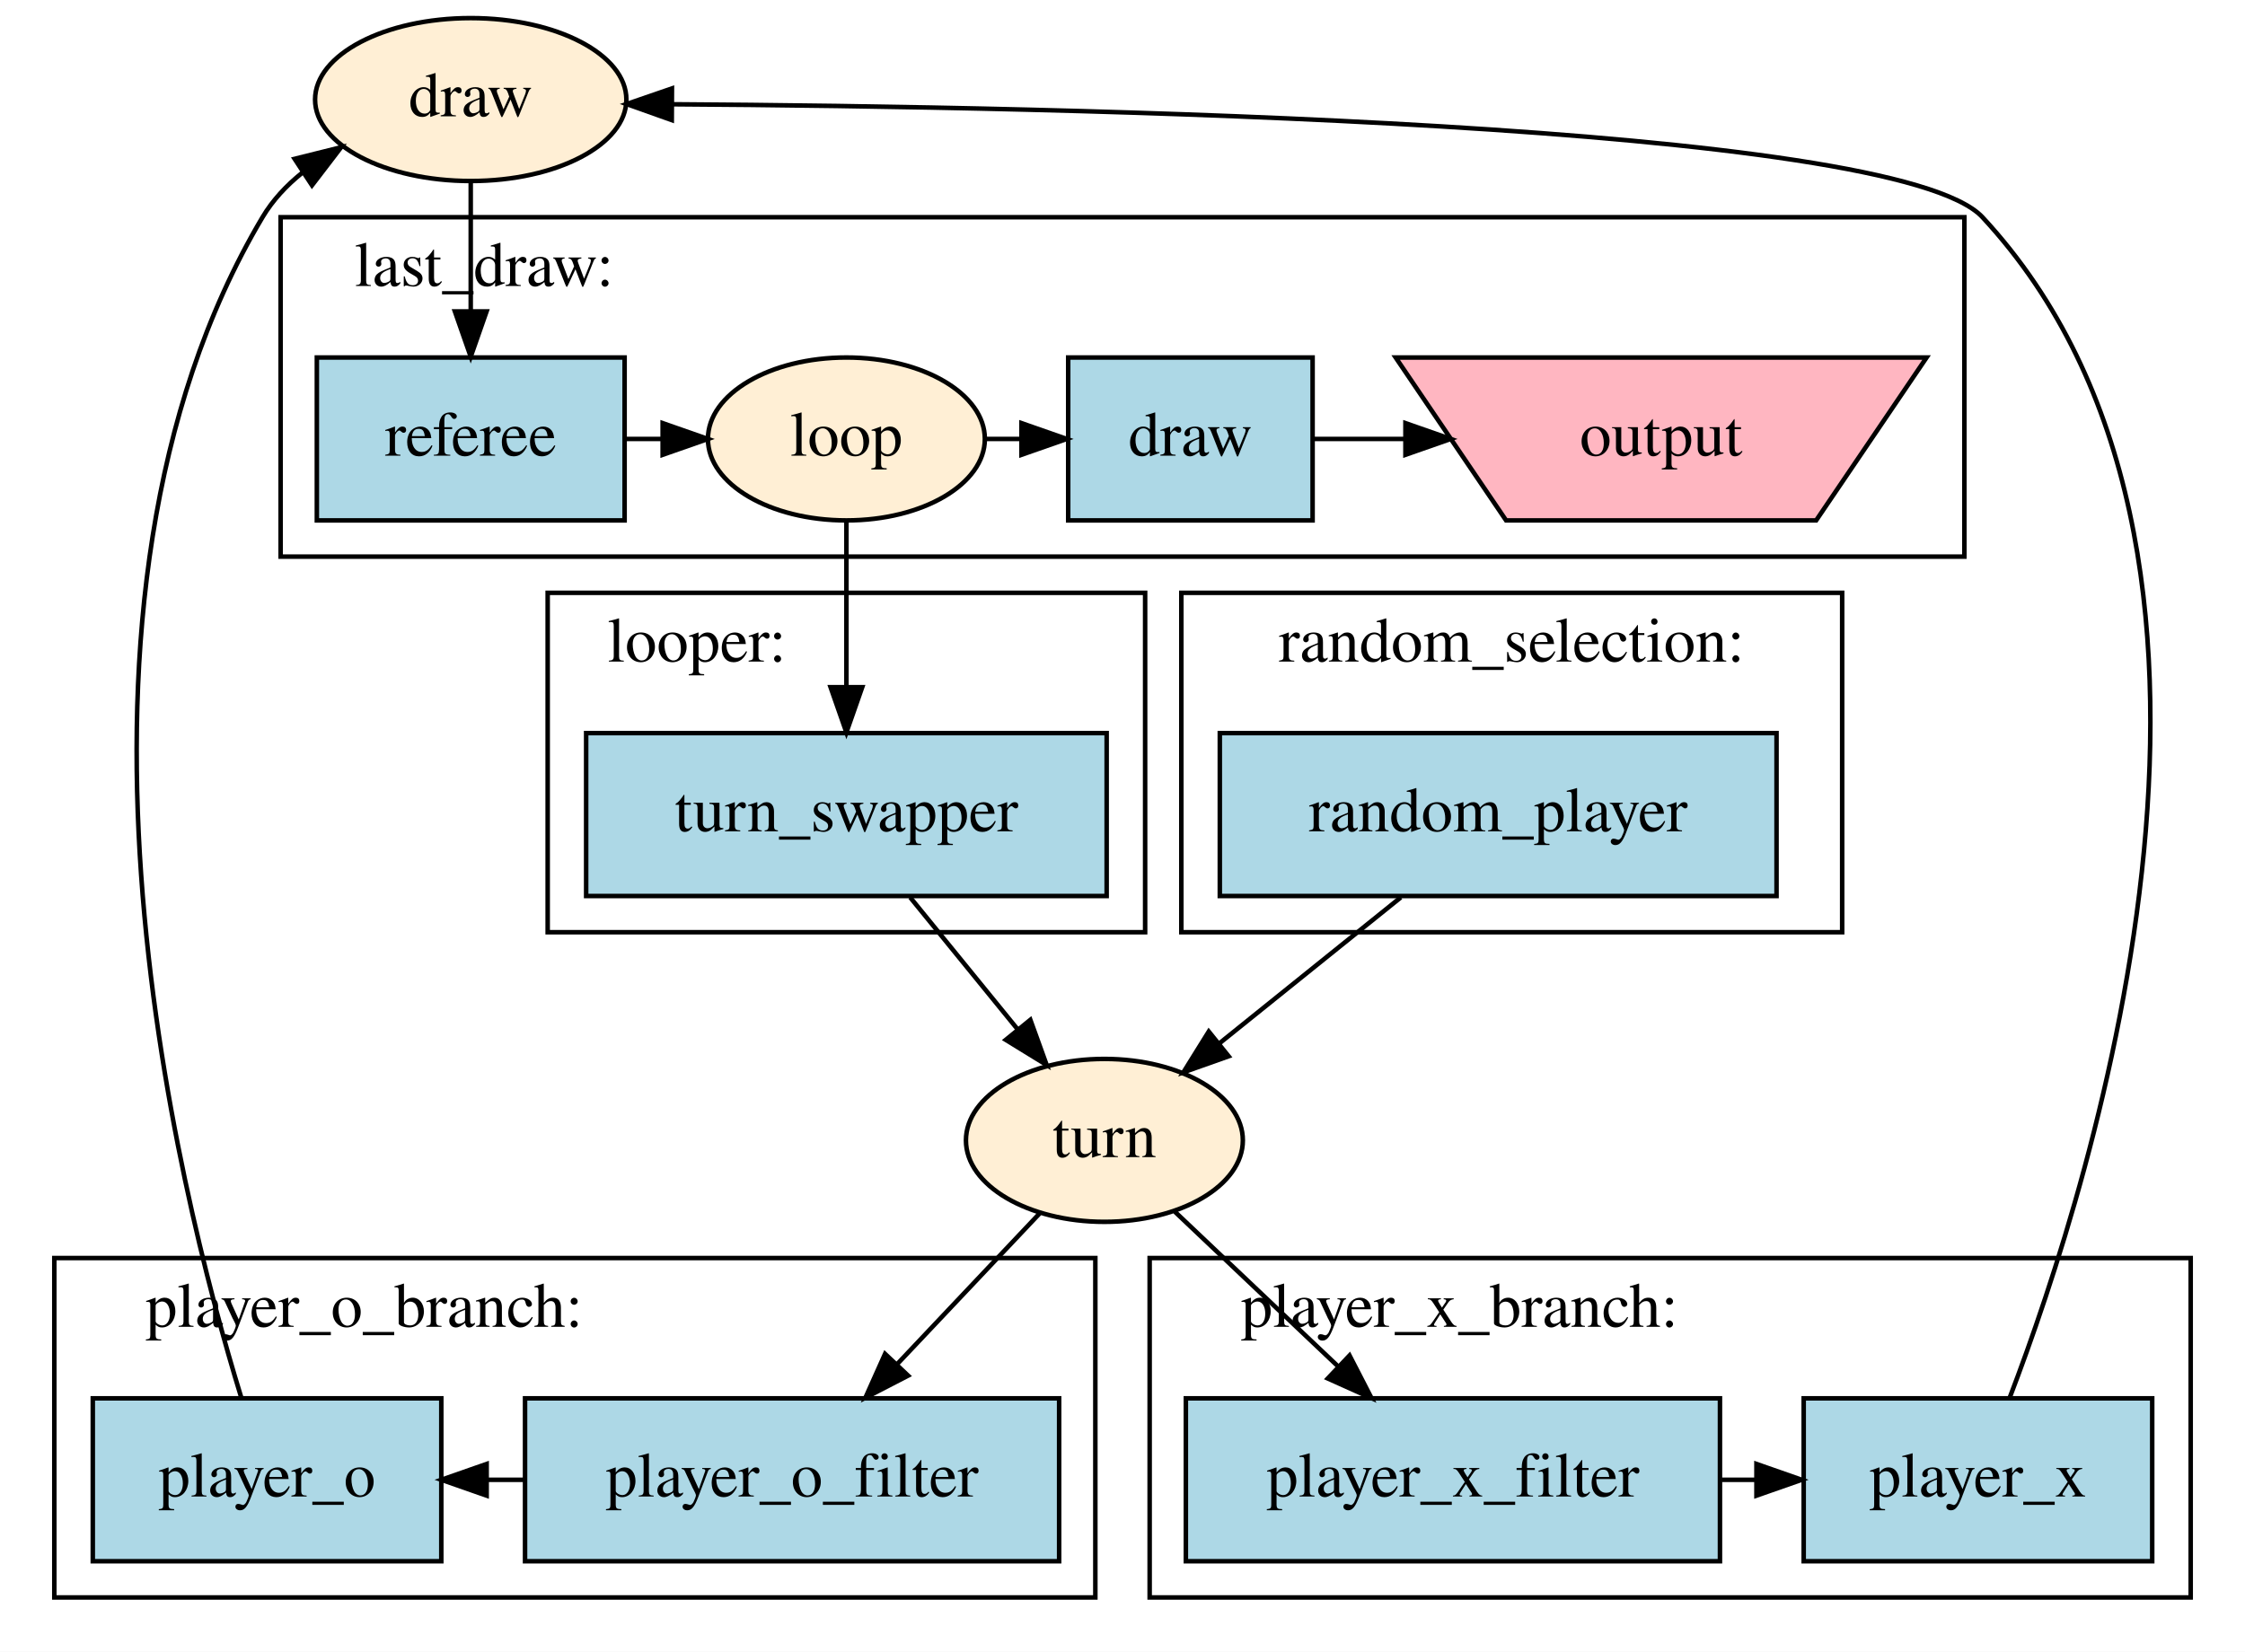
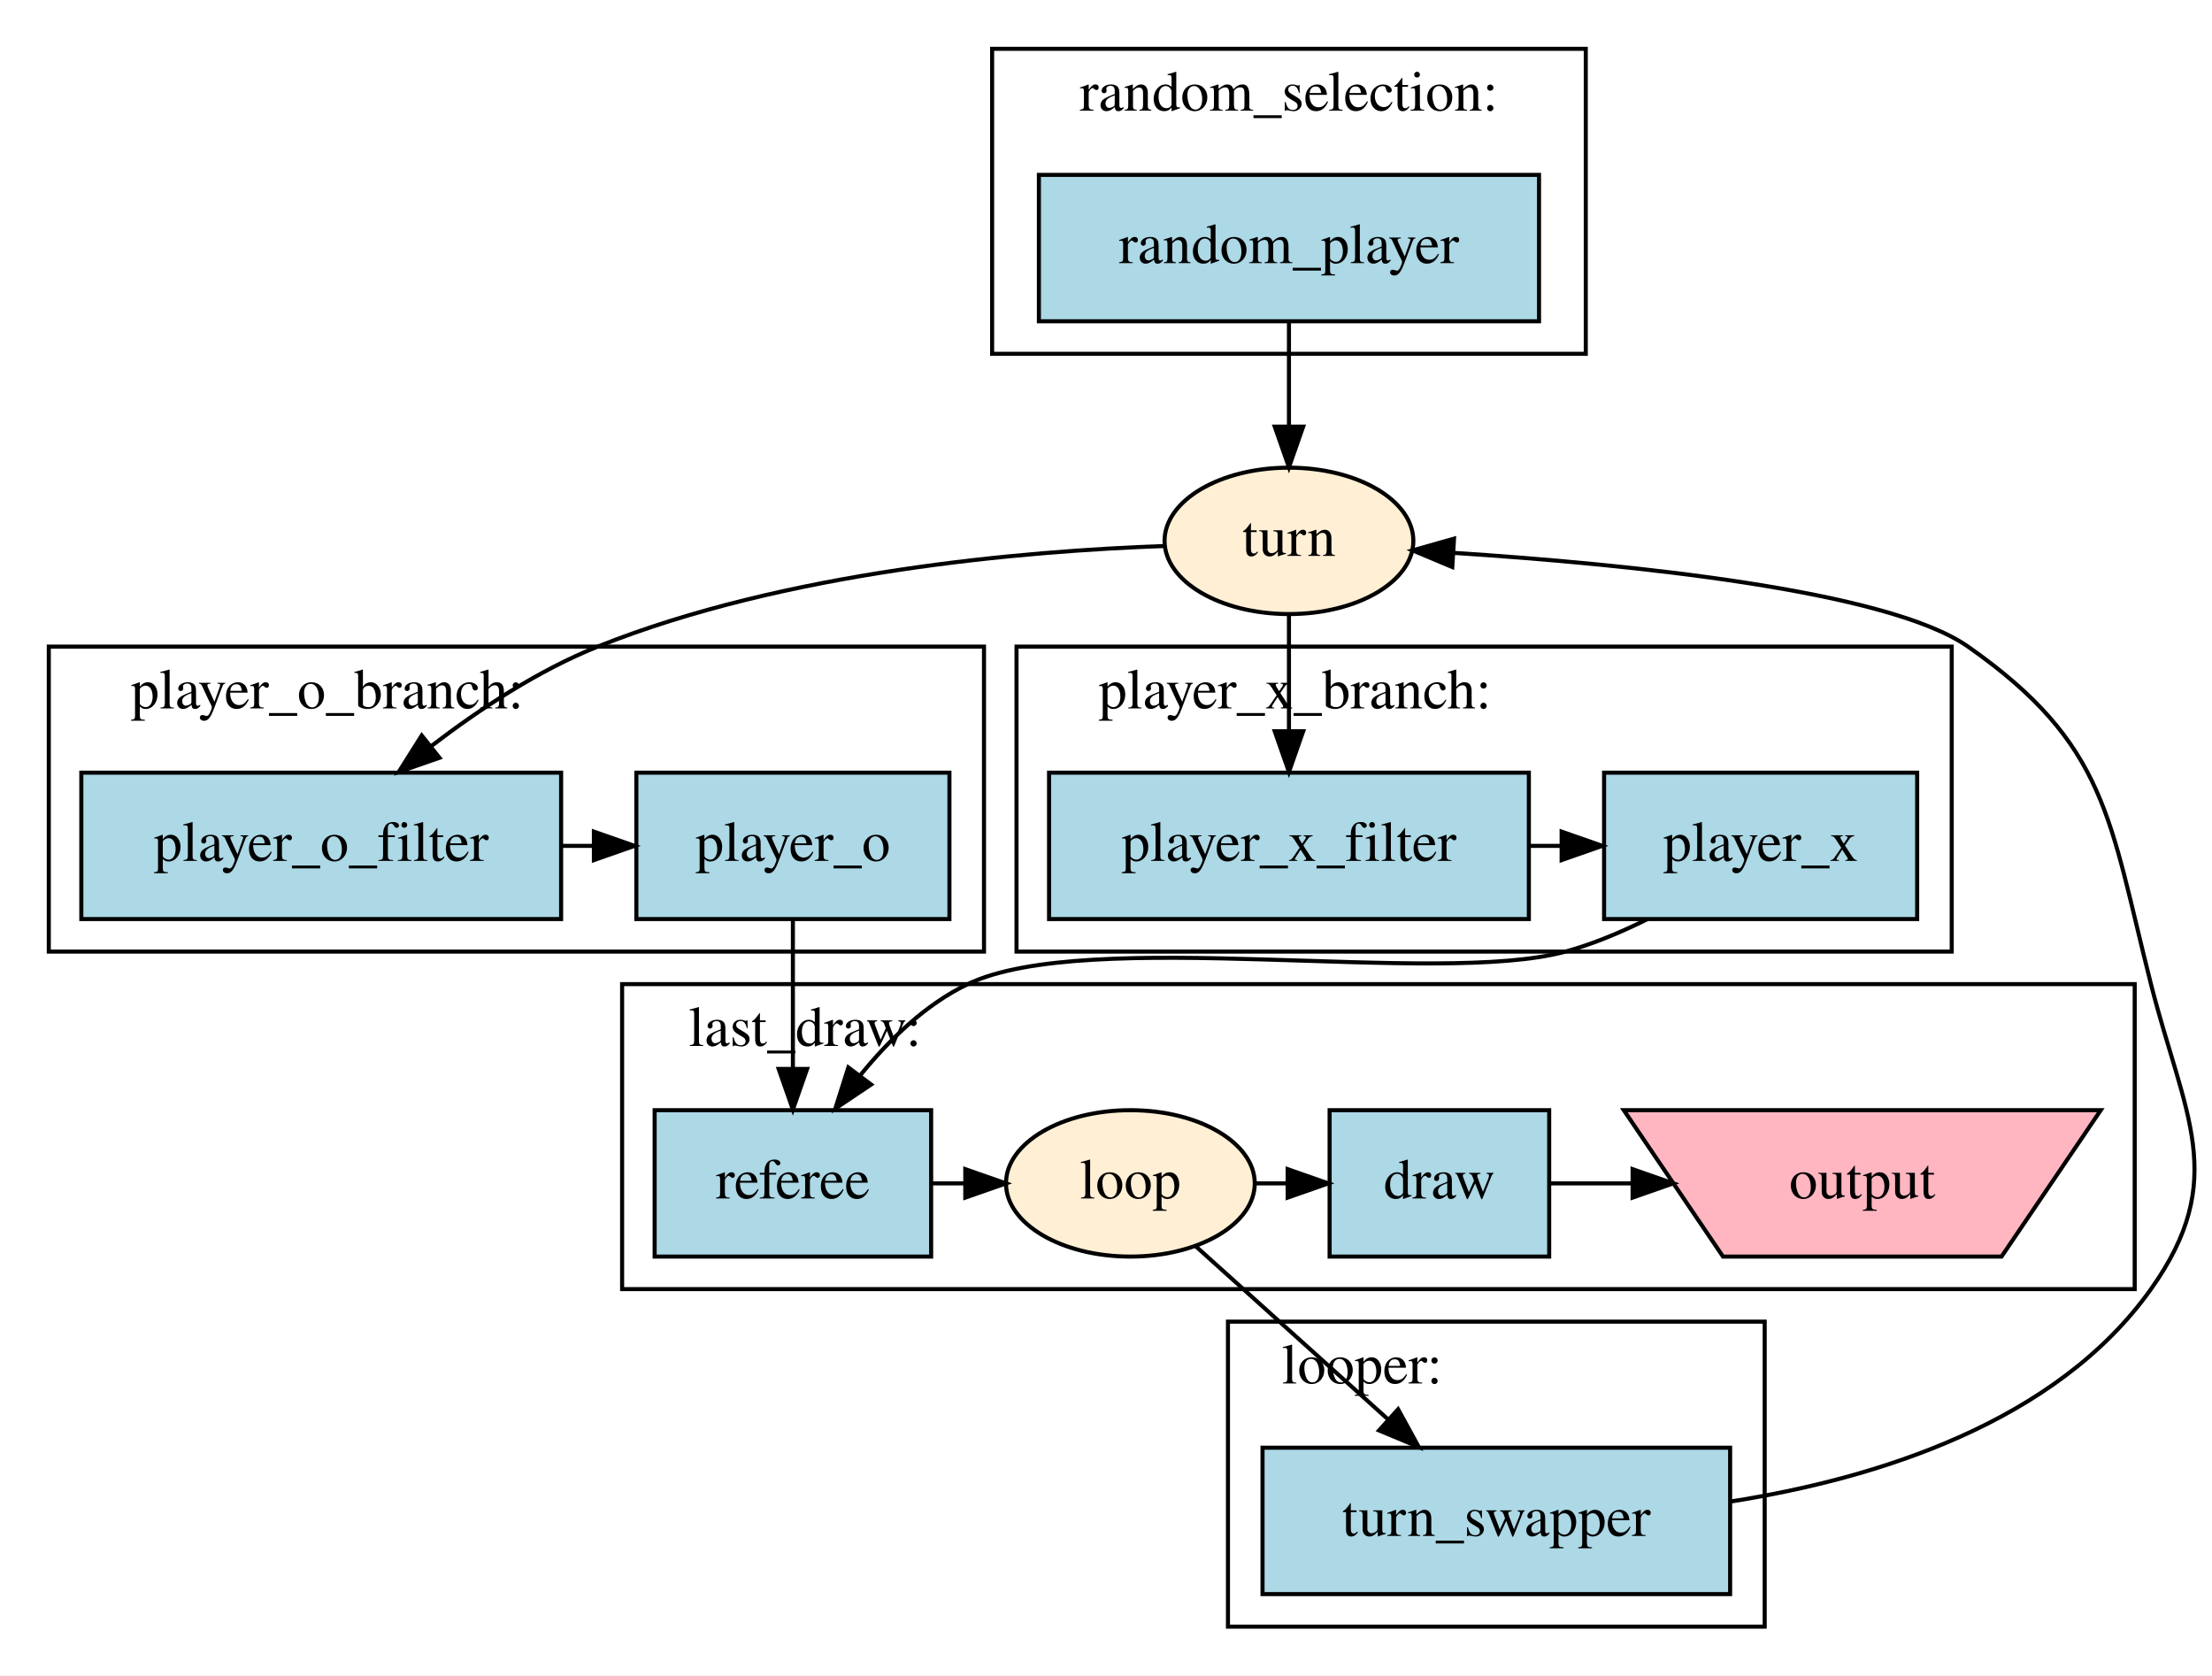
- <svg xmlns="http://www.w3.org/2000/svg" width="496pt" height="365pt" viewBox="0.00 0.00 496.00 365.00">
-   <g id="graph0" class="graph" transform="scale(1 1) rotate(0) translate(4 361)">
-     <polygon fill="white" stroke="transparent" points="-4,4 -4,-361 492,-361 492,4 -4,4" />
+ <svg xmlns="http://www.w3.org/2000/svg" width="544pt" height="412pt" viewBox="0.00 0.00 544.01 412.00">
+   <g id="graph0" class="graph" transform="scale(1 1) rotate(0) translate(4 408)">
+     <polygon fill="white" stroke="transparent" points="-4,4 -4,-408 540.01,-408 540.01,4 -4,4" />
    <g id="clust2" class="cluster">
-       <polygon fill="none" stroke="black" points="117,-155 117,-230 249,-230 249,-155 117,-155" />
-       <text text-anchor="middle" x="150" y="-214.8" font-family="Times,serif" font-size="14.00">looper:</text>
+       <polygon fill="none" stroke="black" points="298,-8 298,-83 430,-83 430,-8 298,-8" />
+       <text text-anchor="middle" x="331" y="-67.8" font-family="Times,serif" font-size="14.00">looper:</text>
    </g>
    <g id="clust3" class="cluster">
-       <polygon fill="none" stroke="black" points="8,-8 8,-83 238,-83 238,-8 8,-8" />
-       <text text-anchor="middle" x="76.5" y="-67.8" font-family="Times,serif" font-size="14.00">player_o_branch:</text>
+       <polygon fill="none" stroke="black" points="8,-174 8,-249 238,-249 238,-174 8,-174" />
+       <text text-anchor="middle" x="76.5" y="-233.8" font-family="Times,serif" font-size="14.00">player_o_branch:</text>
    </g>
    <g id="clust4" class="cluster">
-       <polygon fill="none" stroke="black" points="250,-8 250,-83 480,-83 480,-8 250,-8" />
-       <text text-anchor="middle" x="318.5" y="-67.8" font-family="Times,serif" font-size="14.00">player_x_branch:</text>
+       <polygon fill="none" stroke="black" points="246,-174 246,-249 476,-249 476,-174 246,-174" />
+       <text text-anchor="middle" x="314.5" y="-233.8" font-family="Times,serif" font-size="14.00">player_x_branch:</text>
    </g>
    <g id="clust5" class="cluster">
-       <polygon fill="none" stroke="black" points="257,-155 257,-230 403,-230 403,-155 257,-155" />
-       <text text-anchor="middle" x="330" y="-214.8" font-family="Times,serif" font-size="14.00">random_selection:</text>
+       <polygon fill="none" stroke="black" points="240,-321 240,-396 386,-396 386,-321 240,-321" />
+       <text text-anchor="middle" x="313" y="-380.8" font-family="Times,serif" font-size="14.00">random_selection:</text>
    </g>
    <g id="clust6" class="cluster">
-       <polygon fill="none" stroke="black" points="58,-238 58,-313 430,-313 430,-238 58,-238" />
-       <text text-anchor="middle" x="103" y="-297.8" font-family="Times,serif" font-size="14.00">last_draw:</text>
+       <polygon fill="none" stroke="black" points="149,-91 149,-166 521,-166 521,-91 149,-91" />
+       <text text-anchor="middle" x="194" y="-150.8" font-family="Times,serif" font-size="14.00">last_draw:</text>
    </g>
    <g id="node1" class="node">
-       <ellipse fill="papayawhip" stroke="black" cx="100" cy="-339" rx="34.39" ry="18" />
-       <text text-anchor="middle" x="100" y="-335.3" font-family="Times,serif" font-size="14.00">draw</text>
+       <ellipse fill="papayawhip" stroke="black" cx="313" cy="-275" rx="30.59" ry="18" />
+       <text text-anchor="middle" x="313" y="-271.3" font-family="Times,serif" font-size="14.00">turn</text>
+     </g>
+     <g id="node3" class="node">
+       <polygon fill="lightblue" stroke="black" points="134,-218 16,-218 16,-182 134,-182 134,-218" />
+       <text text-anchor="middle" x="75" y="-196.3" font-family="Times,serif" font-size="14.00">player_o_filter</text>
+     </g>
+     <g id="edge6" class="edge">
+       <path fill="none" stroke="black" d="M282.42,-273.74C247.51,-272.5 189.26,-267.49 143,-249 128.42,-243.17 113.97,-233.65 102.17,-224.61" />
+       <polygon fill="black" stroke="black" points="104.08,-221.66 94.07,-218.18 99.72,-227.14 104.08,-221.66" />
+     </g>
+     <g id="node5" class="node">
+       <polygon fill="lightblue" stroke="black" points="372,-218 254,-218 254,-182 372,-182 372,-218" />
+       <text text-anchor="middle" x="313" y="-196.3" font-family="Times,serif" font-size="14.00">player_x_filter</text>
+     </g>
+     <g id="edge9" class="edge">
+       <path fill="none" stroke="black" d="M313,-256.7C313,-248.25 313,-237.87 313,-228.37" />
+       <polygon fill="black" stroke="black" points="316.5,-228.18 313,-218.18 309.5,-228.18 316.5,-228.18" />
+     </g>
+     <g id="node2" class="node">
+       <polygon fill="lightblue" stroke="black" points="421.5,-52 306.5,-52 306.5,-16 421.5,-16 421.5,-52" />
+       <text text-anchor="middle" x="364" y="-30.3" font-family="Times,serif" font-size="14.00">turn_swapper</text>
+     </g>
+     <g id="edge5" class="edge">
+       <path fill="none" stroke="black" d="M421.59,-38.76C457.7,-44.44 501.68,-58.2 525,-91 544.31,-118.17 533.2,-133.69 525,-166 514.68,-206.67 514.36,-224.92 480,-249 460.15,-262.91 396.26,-269.28 353.51,-272.05" />
+       <polygon fill="black" stroke="black" points="353.17,-268.56 343.4,-272.66 353.6,-275.55 353.17,-268.56" />
+     </g>
+     <g id="node4" class="node">
+       <polygon fill="lightblue" stroke="black" points="229.5,-218 152.5,-218 152.5,-182 229.5,-182 229.5,-218" />
+       <text text-anchor="middle" x="191" y="-196.3" font-family="Times,serif" font-size="14.00">player_o</text>
+     </g>
+     <g id="edge7" class="edge">
+       <path fill="none" stroke="black" d="M134.36,-200C136.85,-200 139.34,-200 141.83,-200" />
+       <polygon fill="black" stroke="black" points="142.06,-203.5 152.06,-200 142.06,-196.5 142.06,-203.5" />
+     </g>
+     <g id="node8" class="node">
+       <polygon fill="lightblue" stroke="black" points="225,-135 157,-135 157,-99 225,-99 225,-135" />
+       <text text-anchor="middle" x="191" y="-113.3" font-family="Times,serif" font-size="14.00">referee</text>
+     </g>
+     <g id="edge8" class="edge">
+       <path fill="none" stroke="black" d="M191,-181.82C191,-171.19 191,-157.31 191,-145.2" />
+       <polygon fill="black" stroke="black" points="194.5,-145.15 191,-135.15 187.5,-145.15 194.5,-145.15" />
+     </g>
+     <g id="node6" class="node">
+       <polygon fill="lightblue" stroke="black" points="467.5,-218 390.5,-218 390.5,-182 467.5,-182 467.5,-218" />
+       <text text-anchor="middle" x="429" y="-196.3" font-family="Times,serif" font-size="14.00">player_x</text>
+     </g>
+     <g id="edge10" class="edge">
+       <path fill="none" stroke="black" d="M372.36,-200C374.85,-200 377.34,-200 379.83,-200" />
+       <polygon fill="black" stroke="black" points="380.06,-203.5 390.06,-200 380.06,-196.5 380.06,-203.5" />
+     </g>
+     <g id="edge11" class="edge">
+       <path fill="none" stroke="black" d="M401.14,-181.97C394.73,-178.78 387.8,-175.86 381,-174 349.45,-165.36 263.5,-180.15 234,-166 223.6,-161.01 214.61,-152.26 207.57,-143.58" />
+       <polygon fill="black" stroke="black" points="210.24,-141.31 201.44,-135.41 204.64,-145.51 210.24,-141.31" />
+     </g>
+     <g id="node7" class="node">
+       <polygon fill="lightblue" stroke="black" points="374.5,-365 251.5,-365 251.5,-329 374.5,-329 374.5,-365" />
+       <text text-anchor="middle" x="313" y="-343.3" font-family="Times,serif" font-size="14.00">random_player</text>
+     </g>
+     <g id="edge12" class="edge">
+       <path fill="none" stroke="black" d="M313,-328.7C313,-320.98 313,-311.71 313,-303.11" />
+       <polygon fill="black" stroke="black" points="316.5,-303.1 313,-293.1 309.5,-303.1 316.5,-303.1" />
+     </g>
+     <g id="node11" class="node">
+       <ellipse fill="papayawhip" stroke="black" cx="274" cy="-117" rx="30.59" ry="18" />
+       <text text-anchor="middle" x="274" y="-113.3" font-family="Times,serif" font-size="14.00">loop</text>
+     </g>
+     <g id="edge1" class="edge">
+       <path fill="none" stroke="black" d="M225.04,-117C227.82,-117 230.59,-117 233.36,-117" />
+       <polygon fill="black" stroke="black" points="233.4,-120.5 243.4,-117 233.4,-113.5 233.4,-120.5" />
    </g>
    <g id="node9" class="node">
-       <polygon fill="lightblue" stroke="black" points="134,-282 66,-282 66,-246 134,-246 134,-282" />
-       <text text-anchor="middle" x="100" y="-260.3" font-family="Times,serif" font-size="14.00">referee</text>
+       <polygon fill="lightblue" stroke="black" points="377,-135 323,-135 323,-99 377,-99 377,-135" />
+       <text text-anchor="middle" x="350" y="-113.3" font-family="Times,serif" font-size="14.00">draw</text>
    </g>
-     <g id="edge1" class="edge">
-       <path fill="none" stroke="black" d="M100,-320.7C100,-312.25 100,-301.87 100,-292.37" />
-       <polygon fill="black" stroke="black" points="103.5,-292.18 100,-282.18 96.5,-292.18 103.5,-292.18" />
+     <g id="node10" class="node">
+       <polygon fill="lightpink" stroke="black" points="419.75,-99 488.25,-99 512.65,-135 395.35,-135 419.75,-99" />
+       <text text-anchor="middle" x="454" y="-113.3" font-family="Times,serif" font-size="14.00">output</text>
    </g>
-     <g id="node2" class="node">
-       <ellipse fill="papayawhip" stroke="black" cx="240" cy="-109" rx="30.59" ry="18" />
-       <text text-anchor="middle" x="240" y="-105.3" font-family="Times,serif" font-size="14.00">turn</text>
+     <g id="edge3" class="edge">
+       <path fill="none" stroke="black" d="M377.22,-117C383.85,-117 390.47,-117 397.1,-117" />
+       <polygon fill="black" stroke="black" points="397.51,-120.5 407.51,-117 397.51,-113.5 397.51,-120.5" />
    </g>
-     <g id="node4" class="node">
-       <polygon fill="lightblue" stroke="black" points="230,-52 112,-52 112,-16 230,-16 230,-52" />
-       <text text-anchor="middle" x="171" y="-30.3" font-family="Times,serif" font-size="14.00">player_o_filter</text>
-     </g>
-     <g id="edge7" class="edge">
-       <path fill="none" stroke="black" d="M225.7,-92.87C216.59,-83.24 204.59,-70.53 194.14,-59.48" />
-       <polygon fill="black" stroke="black" points="196.63,-57.02 187.21,-52.15 191.54,-61.82 196.63,-57.02" />
-     </g>
-     <g id="node6" class="node">
-       <polygon fill="lightblue" stroke="black" points="376,-52 258,-52 258,-16 376,-16 376,-52" />
-       <text text-anchor="middle" x="317" y="-30.3" font-family="Times,serif" font-size="14.00">player_x_filter</text>
-     </g>
-     <g id="edge10" class="edge">
-       <path fill="none" stroke="black" d="M255.58,-93.23C265.89,-83.45 279.65,-70.41 291.53,-59.15" />
-       <polygon fill="black" stroke="black" points="294.16,-61.47 299.01,-52.05 289.35,-56.39 294.16,-61.47" />
-     </g>
-     <g id="node3" class="node">
-       <polygon fill="lightblue" stroke="black" points="240.5,-199 125.5,-199 125.5,-163 240.5,-163 240.5,-199" />
-       <text text-anchor="middle" x="183" y="-177.3" font-family="Times,serif" font-size="14.00">turn_swapper</text>
-     </g>
-     <g id="edge6" class="edge">
-       <path fill="none" stroke="black" d="M197.09,-162.7C204.23,-153.93 213.01,-143.15 220.76,-133.63" />
-       <polygon fill="black" stroke="black" points="223.64,-135.64 227.24,-125.67 218.21,-131.22 223.64,-135.64" />
-     </g>
-     <g id="node5" class="node">
-       <polygon fill="lightblue" stroke="black" points="93.5,-52 16.5,-52 16.5,-16 93.5,-16 93.5,-52" />
-       <text text-anchor="middle" x="55" y="-30.3" font-family="Times,serif" font-size="14.00">player_o</text>
-     </g>
-     <g id="edge8" class="edge">
-       <path fill="none" stroke="black" d="M111.98,-34C109.19,-34 106.4,-34 103.61,-34" />
-       <polygon fill="black" stroke="black" points="103.52,-30.5 93.52,-34 103.52,-37.5 103.52,-30.5" />
-     </g>
-     <g id="edge9" class="edge">
-       <path fill="none" stroke="black" d="M49.29,-52.22C35.11,-98.36 2.94,-227.13 54,-313 56.25,-316.78 59.29,-320.02 62.74,-322.8" />
-       <polygon fill="black" stroke="black" points="61.09,-325.9 71.37,-328.46 64.93,-320.05 61.09,-325.9" />
-     </g>
-     <g id="node7" class="node">
-       <polygon fill="lightblue" stroke="black" points="471.5,-52 394.5,-52 394.5,-16 471.5,-16 471.5,-52" />
-       <text text-anchor="middle" x="433" y="-30.3" font-family="Times,serif" font-size="14.00">player_x</text>
-     </g>
-     <g id="edge11" class="edge">
-       <path fill="none" stroke="black" d="M376.36,-34C378.85,-34 381.34,-34 383.83,-34" />
-       <polygon fill="black" stroke="black" points="384.06,-37.5 394.06,-34 384.06,-30.5 384.06,-37.5" />
-     </g>
-     <g id="edge12" class="edge">
-       <path fill="none" stroke="black" d="M440.03,-52.19C458.53,-100.56 502.61,-239.06 434,-313 414.71,-333.79 230.89,-337.41 144.48,-337.96" />
-       <polygon fill="black" stroke="black" points="144.42,-334.46 134.44,-338.01 144.46,-341.46 144.42,-334.46" />
-     </g>
-     <g id="node8" class="node">
-       <polygon fill="lightblue" stroke="black" points="388.5,-199 265.5,-199 265.5,-163 388.5,-163 388.5,-199" />
-       <text text-anchor="middle" x="327" y="-177.3" font-family="Times,serif" font-size="14.00">random_player</text>
-     </g>
-     <g id="edge13" class="edge">
-       <path fill="none" stroke="black" d="M305.49,-162.7C293.36,-152.93 278.12,-140.67 265.4,-130.44" />
-       <polygon fill="black" stroke="black" points="267.45,-127.59 257.46,-124.05 263.06,-133.05 267.45,-127.59" />
-     </g>
-     <g id="node11" class="node">
-       <ellipse fill="papayawhip" stroke="black" cx="183" cy="-264" rx="30.59" ry="18" />
-       <text text-anchor="middle" x="183" y="-260.3" font-family="Times,serif" font-size="14.00">loop</text>
+     <g id="edge4" class="edge">
+       <path fill="none" stroke="black" d="M290.09,-101.52C303.18,-89.74 321.93,-72.87 337.27,-59.06" />
+       <polygon fill="black" stroke="black" points="339.84,-61.46 344.93,-52.17 335.15,-56.25 339.84,-61.46" />
    </g>
    <g id="edge2" class="edge">
-       <path fill="none" stroke="black" d="M134.04,-264C136.82,-264 139.59,-264 142.36,-264" />
-       <polygon fill="black" stroke="black" points="142.4,-267.5 152.4,-264 142.4,-260.5 142.4,-267.5" />
-     </g>
-     <g id="node10" class="node">
-       <polygon fill="lightblue" stroke="black" points="286,-282 232,-282 232,-246 286,-246 286,-282" />
-       <text text-anchor="middle" x="259" y="-260.3" font-family="Times,serif" font-size="14.00">draw</text>
-     </g>
-     <g id="node12" class="node">
-       <polygon fill="lightpink" stroke="black" points="328.75,-246 397.25,-246 421.65,-282 304.35,-282 328.75,-246" />
-       <text text-anchor="middle" x="363" y="-260.3" font-family="Times,serif" font-size="14.00">output</text>
-     </g>
-     <g id="edge4" class="edge">
-       <path fill="none" stroke="black" d="M286.22,-264C292.85,-264 299.47,-264 306.1,-264" />
-       <polygon fill="black" stroke="black" points="306.51,-267.5 316.51,-264 306.51,-260.5 306.51,-267.5" />
-     </g>
-     <g id="edge5" class="edge">
-       <path fill="none" stroke="black" d="M183,-245.82C183,-235.19 183,-221.31 183,-209.2" />
-       <polygon fill="black" stroke="black" points="186.5,-209.15 183,-199.15 179.5,-209.15 186.5,-209.15" />
-     </g>
-     <g id="edge3" class="edge">
-       <path fill="none" stroke="black" d="M213.58,-264C216.22,-264 218.86,-264 221.5,-264" />
-       <polygon fill="black" stroke="black" points="221.68,-267.5 231.68,-264 221.68,-260.5 221.68,-267.5" />
+       <path fill="none" stroke="black" d="M304.58,-117C307.22,-117 309.86,-117 312.5,-117" />
+       <polygon fill="black" stroke="black" points="312.68,-120.5 322.68,-117 312.68,-113.5 312.68,-120.5" />
    </g>
  </g>
</svg>
